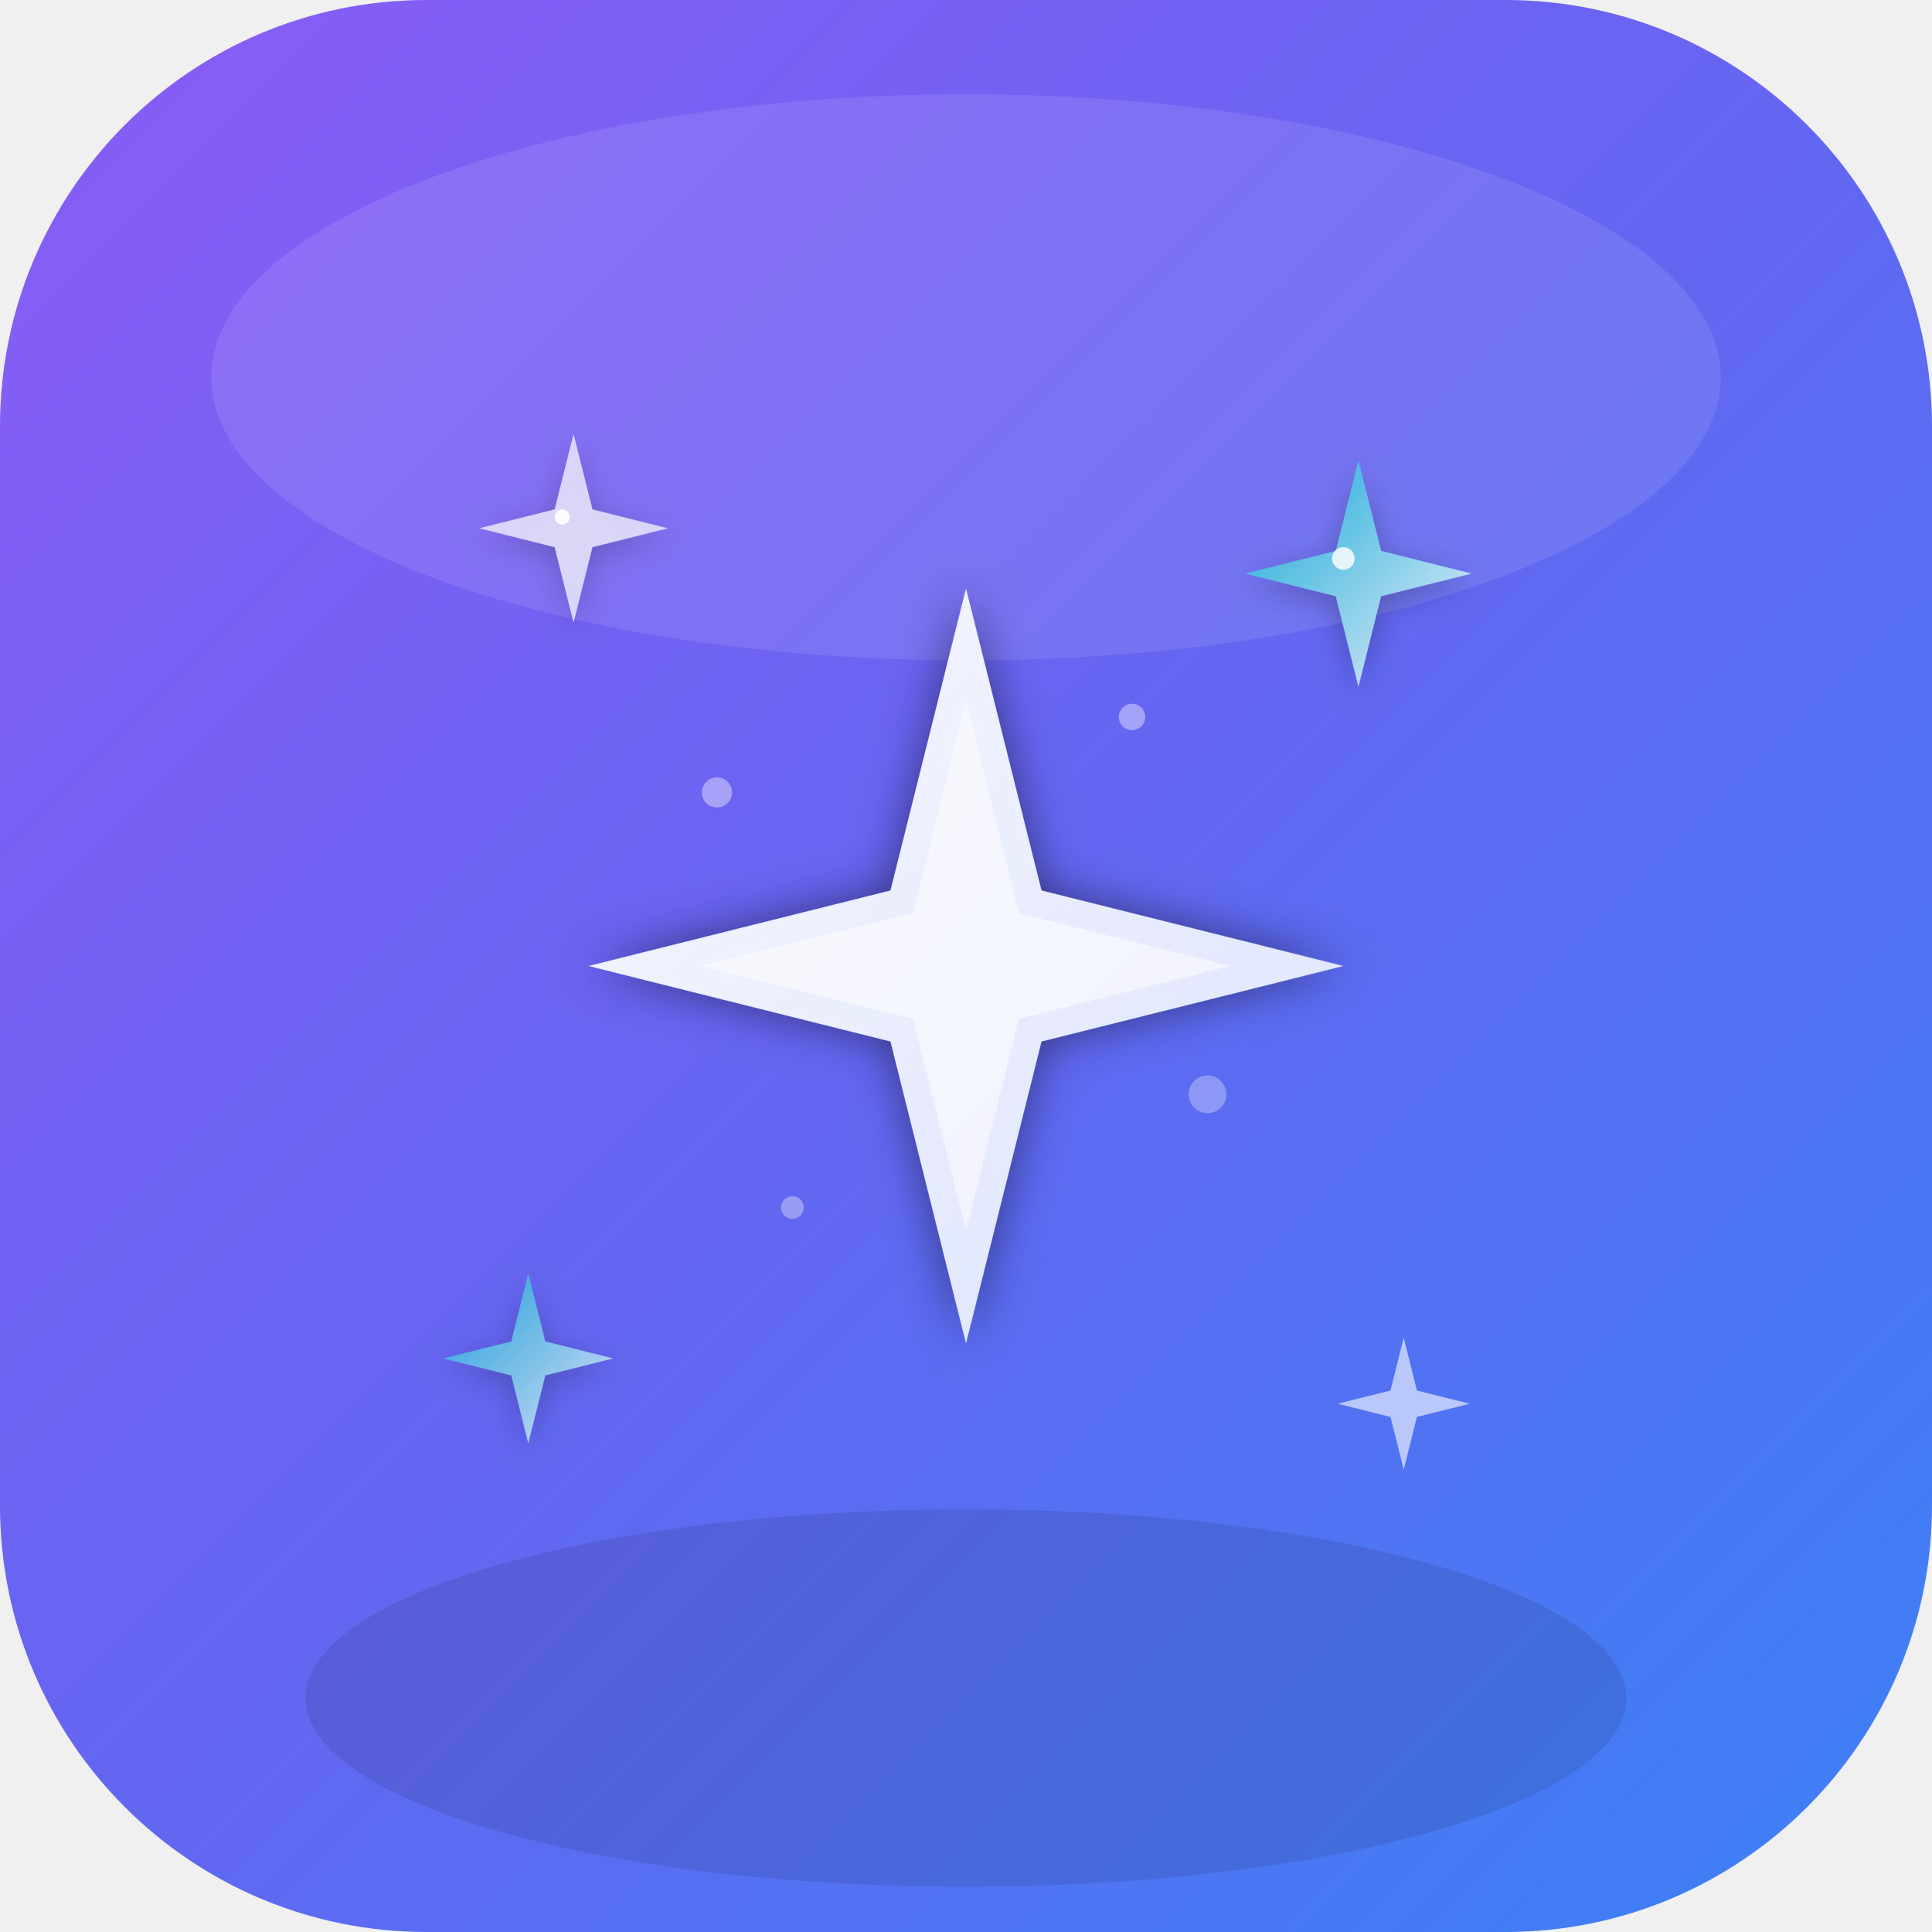
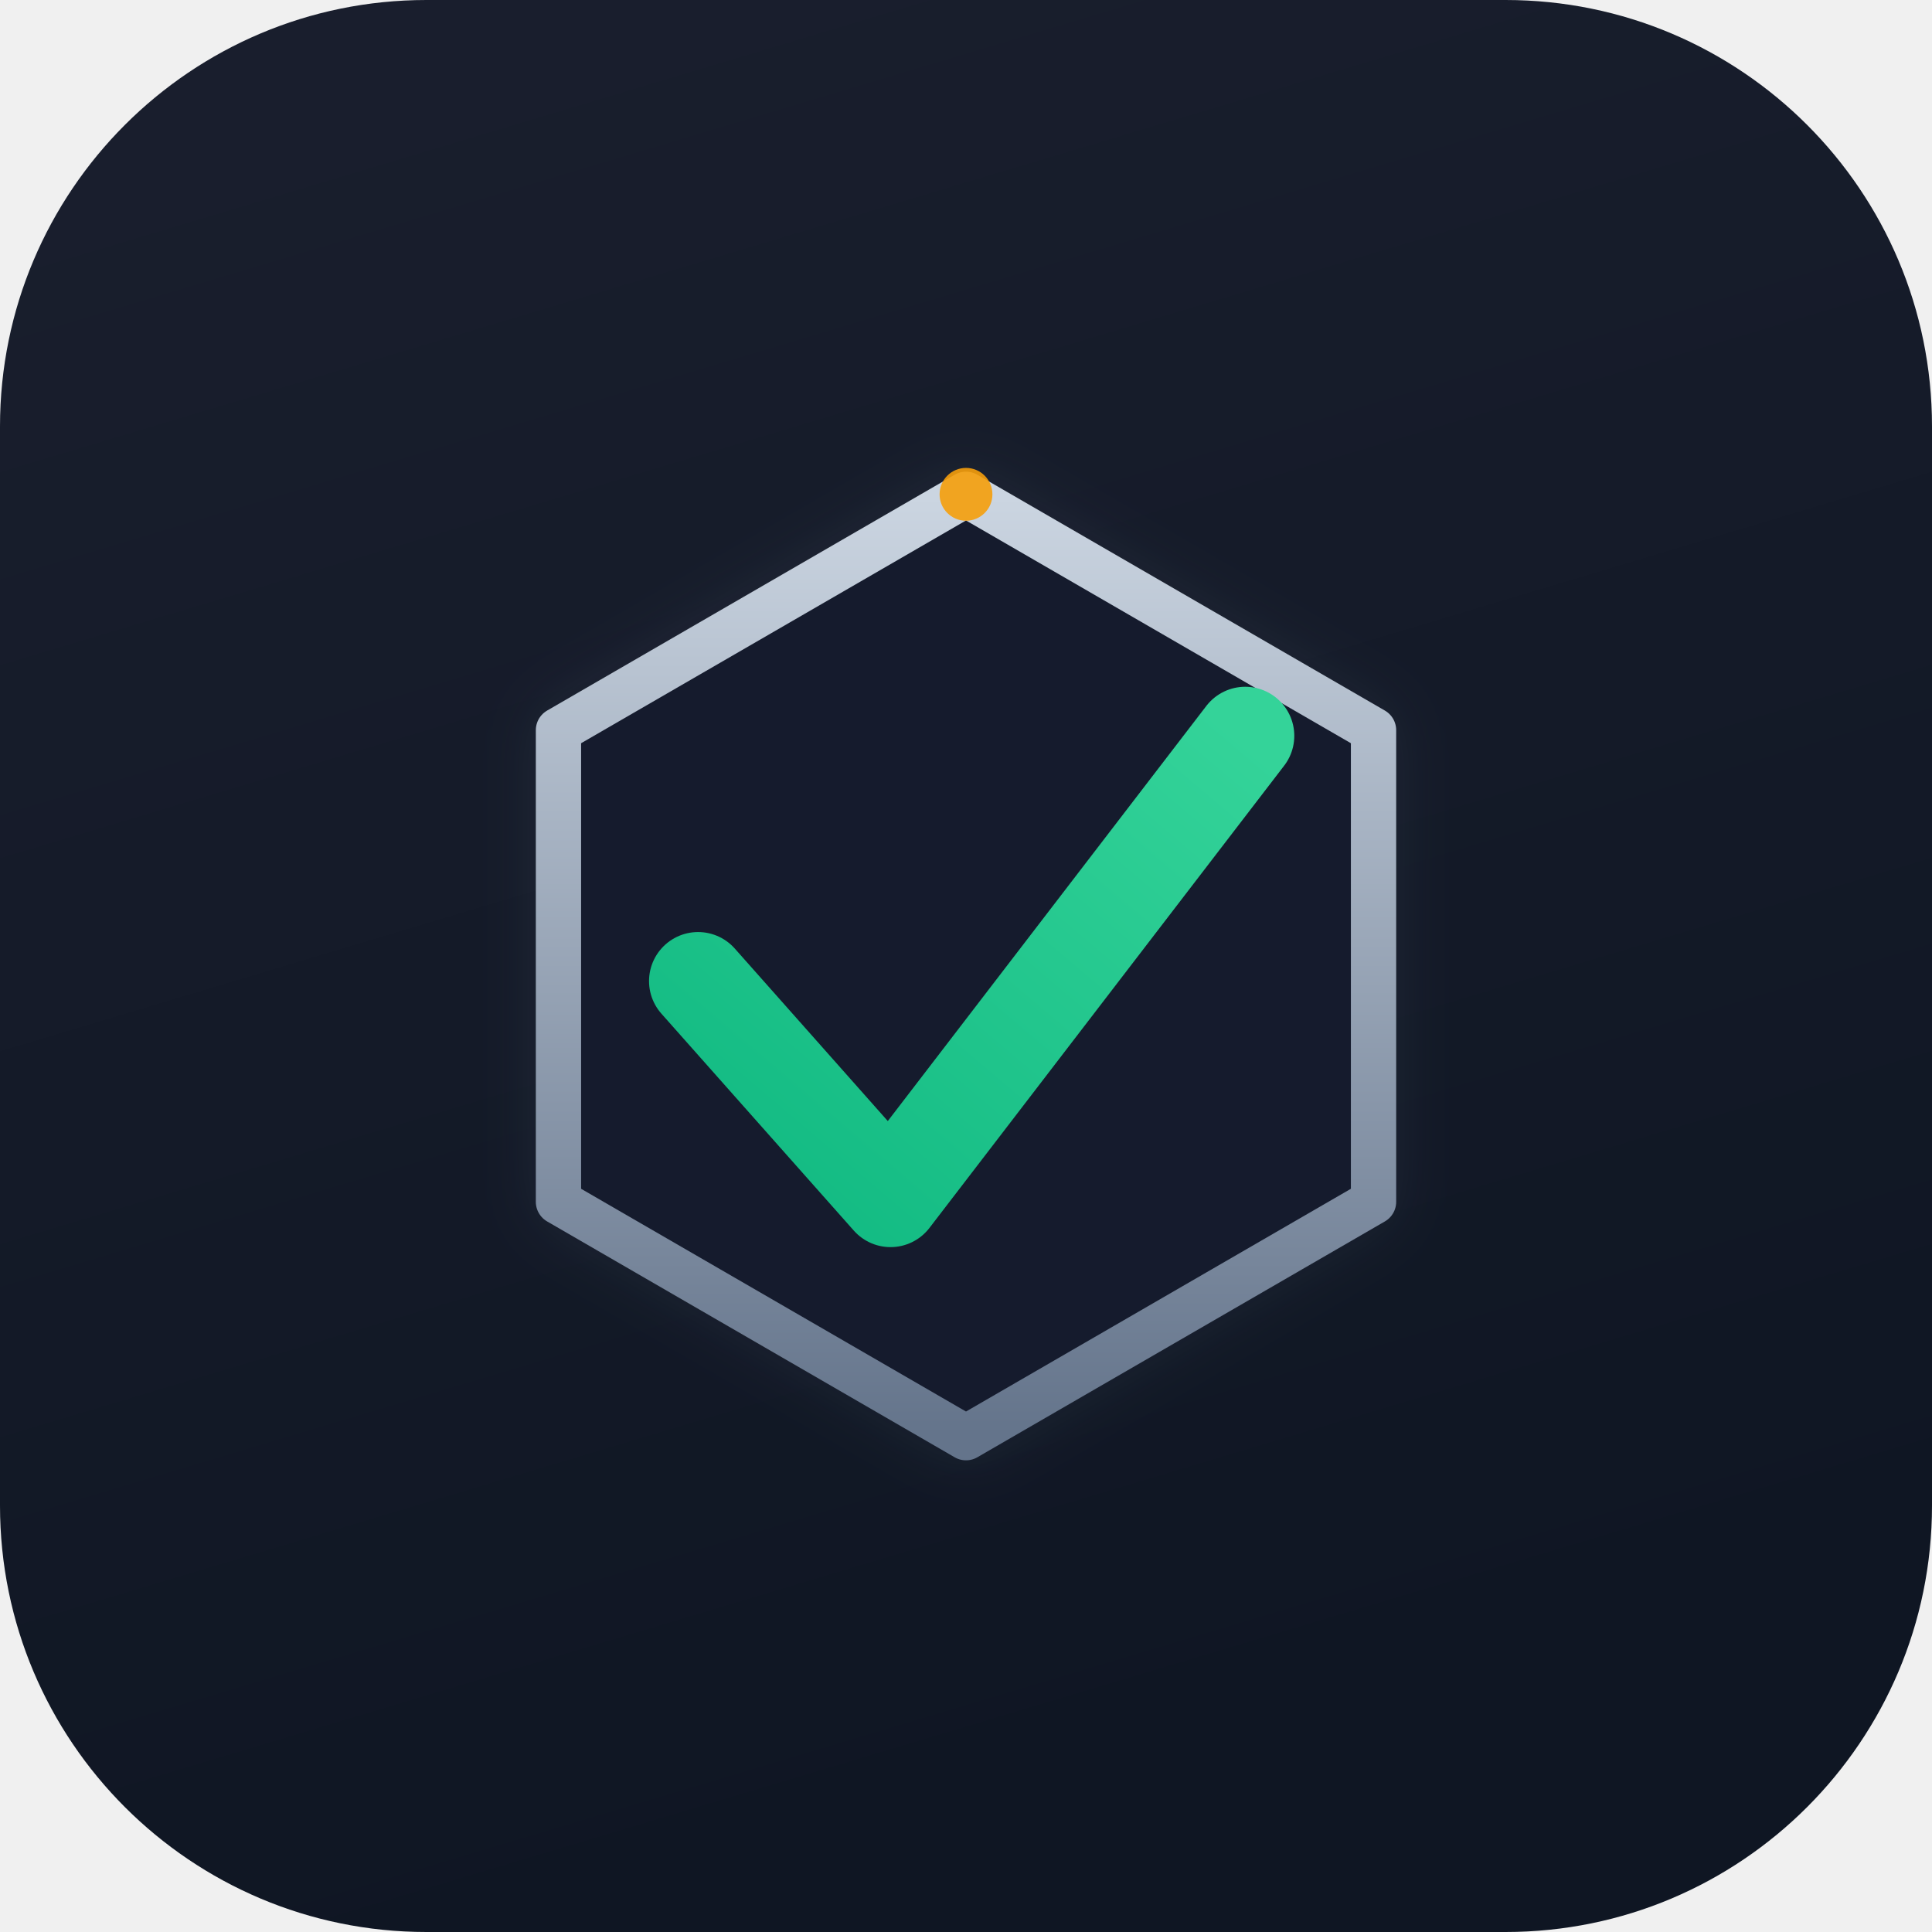
<svg xmlns="http://www.w3.org/2000/svg" width="1024" height="1024" viewBox="0 0 1024 1024">
  <defs>
-     <linearGradient id="bgGradient" x1="0%" y1="0%" x2="100%" y2="100%">
-       <stop offset="0%" style="stop-color:#8B5CF6;stop-opacity:1" />
-       <stop offset="50%" style="stop-color:#6366F1;stop-opacity:1" />
-       <stop offset="100%" style="stop-color:#3B82F6;stop-opacity:1" />
+     <linearGradient id="bg" x1="0" y1="0" x2="0.3" y2="1">
+       <stop offset="0%" stop-color="#1a1f2e" />
+       <stop offset="100%" stop-color="#0f1623" />
    </linearGradient>
-     <linearGradient id="sparkleGradient" x1="0%" y1="0%" x2="100%" y2="100%">
-       <stop offset="0%" style="stop-color:#FFFFFF;stop-opacity:1" />
-       <stop offset="100%" style="stop-color:#E0E7FF;stop-opacity:1" />
+     <linearGradient id="hexStroke" x1="0.5" y1="0" x2="0.5" y2="1">
+       <stop offset="0%" stop-color="#cbd5e1" />
+       <stop offset="100%" stop-color="#64748b" />
    </linearGradient>
-     <linearGradient id="accentGradient" x1="0%" y1="0%" x2="100%" y2="100%">
-       <stop offset="0%" style="stop-color:#06B6D4;stop-opacity:0.9" />
-       <stop offset="100%" style="stop-color:#FFFFFF;stop-opacity:1" />
+     <linearGradient id="checkGrad" x1="0" y1="1" x2="1" y2="0">
+       <stop offset="0%" stop-color="#10b981" />
+       <stop offset="100%" stop-color="#34d399" />
    </linearGradient>
-     <filter id="shadow" x="-50%" y="-50%" width="200%" height="200%">
-       <feGaussianBlur in="SourceAlpha" stdDeviation="8" />
-       <feOffset dx="0" dy="4" result="offsetblur" />
-       <feComponentTransfer>
-         <feFuncA type="linear" slope="0.3" />
-       </feComponentTransfer>
-       <feMerge>
-         <feMergeNode />
-         <feMergeNode in="SourceGraphic" />
-       </feMerge>
-     </filter>
-     <filter id="glow" x="-50%" y="-50%" width="200%" height="200%">
-       <feGaussianBlur in="SourceAlpha" stdDeviation="12" />
-       <feOffset dx="0" dy="0" result="offsetblur" />
-       <feComponentTransfer>
-         <feFuncA type="linear" slope="0.5" />
-       </feComponentTransfer>
-       <feMerge>
-         <feMergeNode />
-         <feMergeNode in="SourceGraphic" />
-       </feMerge>
+     <filter id="softGlow" x="-50%" y="-50%" width="200%" height="200%">
+       <feGaussianBlur in="SourceGraphic" stdDeviation="15" />
    </filter>
  </defs>
-   <rect width="1024" height="1024" rx="226" ry="226" fill="url(#bgGradient)" />
-   <ellipse cx="512" cy="200" rx="400" ry="150" fill="white" opacity="0.1" />
-   <g transform="translate(512, 512)" filter="url(#glow)">
-     <path d="M 0,-200 L 40,-40 L 200,0 L 40,40 L 0,200 L -40,40 L -200,0 L -40,-40 Z" fill="url(#sparkleGradient)" opacity="0.95" />
-     <path d="M 0,-140 L 28,-28 L 140,0 L 28,28 L 0,140 L -28,28 L -140,0 L -28,-28 Z" fill="white" opacity="0.5" />
-   </g>
-   <g transform="translate(720, 304)" filter="url(#shadow)">
-     <path d="M 0,-60 L 12,-12 L 60,0 L 12,12 L 0,60 L -12,12 L -60,0 L -12,-12 Z" fill="url(#accentGradient)" opacity="0.9" />
-     <circle cx="-8" cy="-8" r="6" fill="white" opacity="0.8" />
-   </g>
-   <g transform="translate(304, 280)" filter="url(#shadow)">
-     <path d="M 0,-50 L 10,-10 L 50,0 L 10,10 L 0,50 L -10,10 L -50,0 L -10,-10 Z" fill="white" opacity="0.7" />
-     <circle cx="-6" cy="-6" r="4" fill="white" opacity="0.9" />
-   </g>
-   <g transform="translate(280, 720)" filter="url(#shadow)">
-     <path d="M 0,-45 L 9,-9 L 45,0 L 9,9 L 0,45 L -9,9 L -45,0 L -9,-9 Z" fill="url(#accentGradient)" opacity="0.8" />
-   </g>
-   <g transform="translate(744, 744)">
-     <path d="M 0,-35 L 7,-7 L 35,0 L 7,7 L 0,35 L -7,7 L -35,0 L -7,-7 Z" fill="white" opacity="0.6" />
-   </g>
-   <circle cx="380" cy="420" r="8" fill="white" opacity="0.4" />
-   <circle cx="640" cy="580" r="10" fill="white" opacity="0.3" />
-   <circle cx="420" cy="640" r="6" fill="white" opacity="0.35" />
-   <circle cx="600" cy="380" r="7" fill="white" opacity="0.4" />
-   <ellipse cx="512" cy="900" rx="350" ry="100" fill="black" opacity="0.1" />
+   <rect width="1024" height="1024" rx="226" ry="226" fill="url(#bg)" />
+   <polygon points="512,262 728,387 728,637 512,762 296,637 296,387" fill="none" stroke="#64748b" stroke-width="24" stroke-linejoin="round" opacity="0.15" filter="url(#softGlow)" />
+   <polygon points="512,262 728,387 728,637 512,762 296,637 296,387" fill="#151b2d" />
+   <polygon points="512,262 728,387 728,637 512,762 296,637 296,387" fill="none" stroke="url(#hexStroke)" stroke-width="24" stroke-linejoin="round" />
+   <polyline points="370,520 472,635 660,390" fill="none" stroke="url(#checkGrad)" stroke-width="52" stroke-linecap="round" stroke-linejoin="round" />
+   <circle cx="512" cy="262" r="14" fill="#f59e0b" opacity="0.9" />
</svg>
